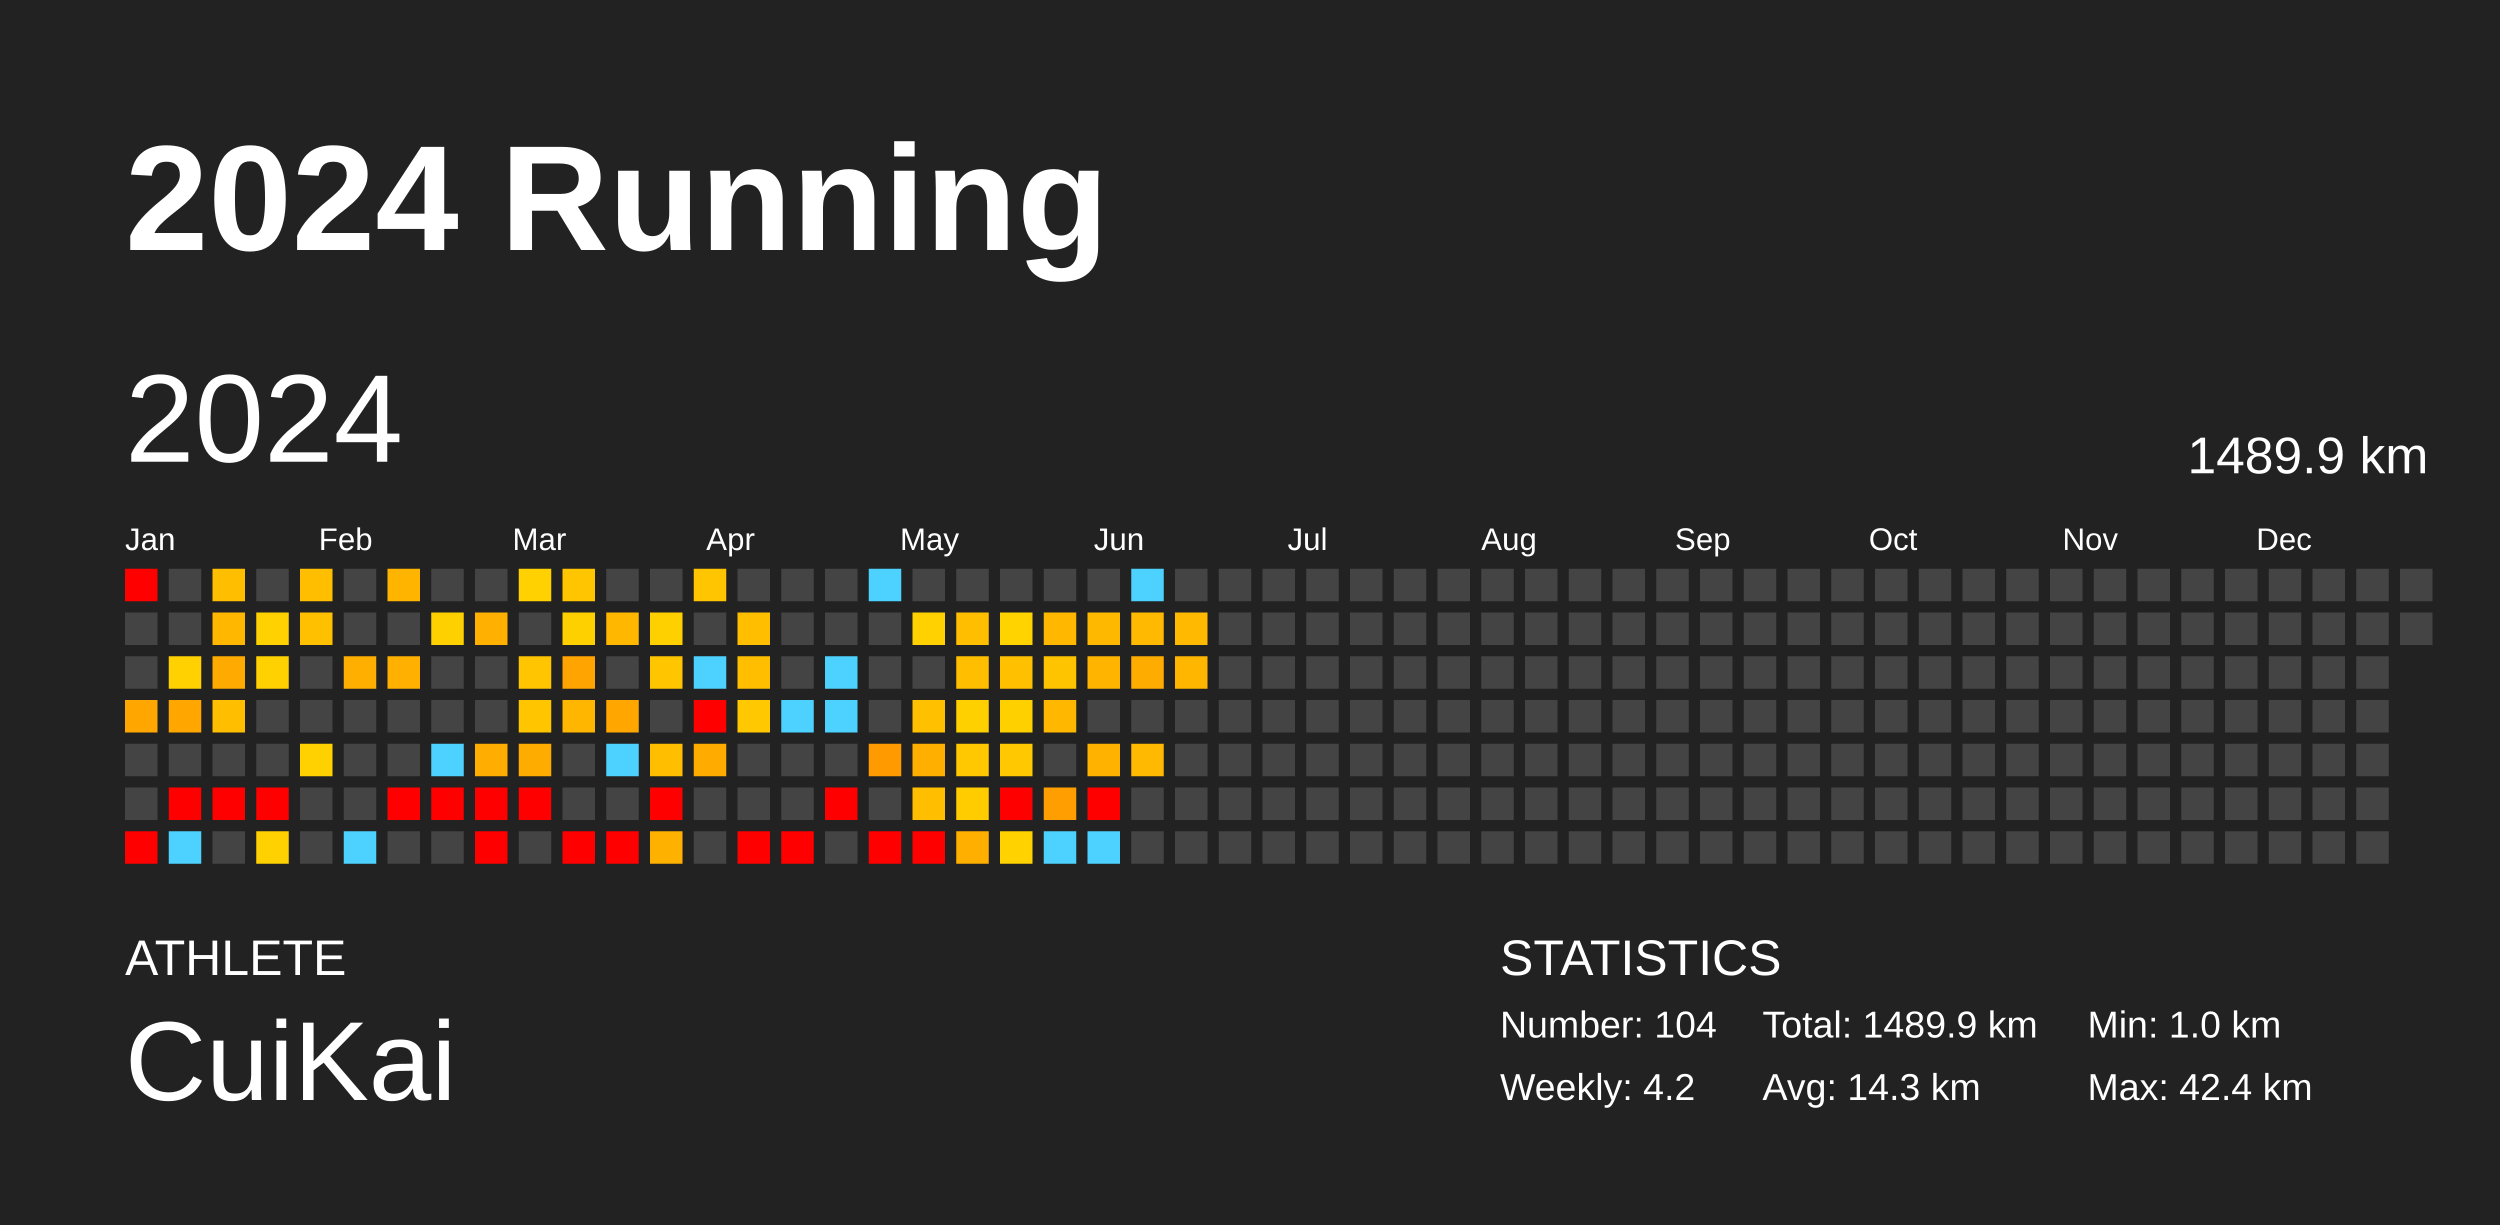
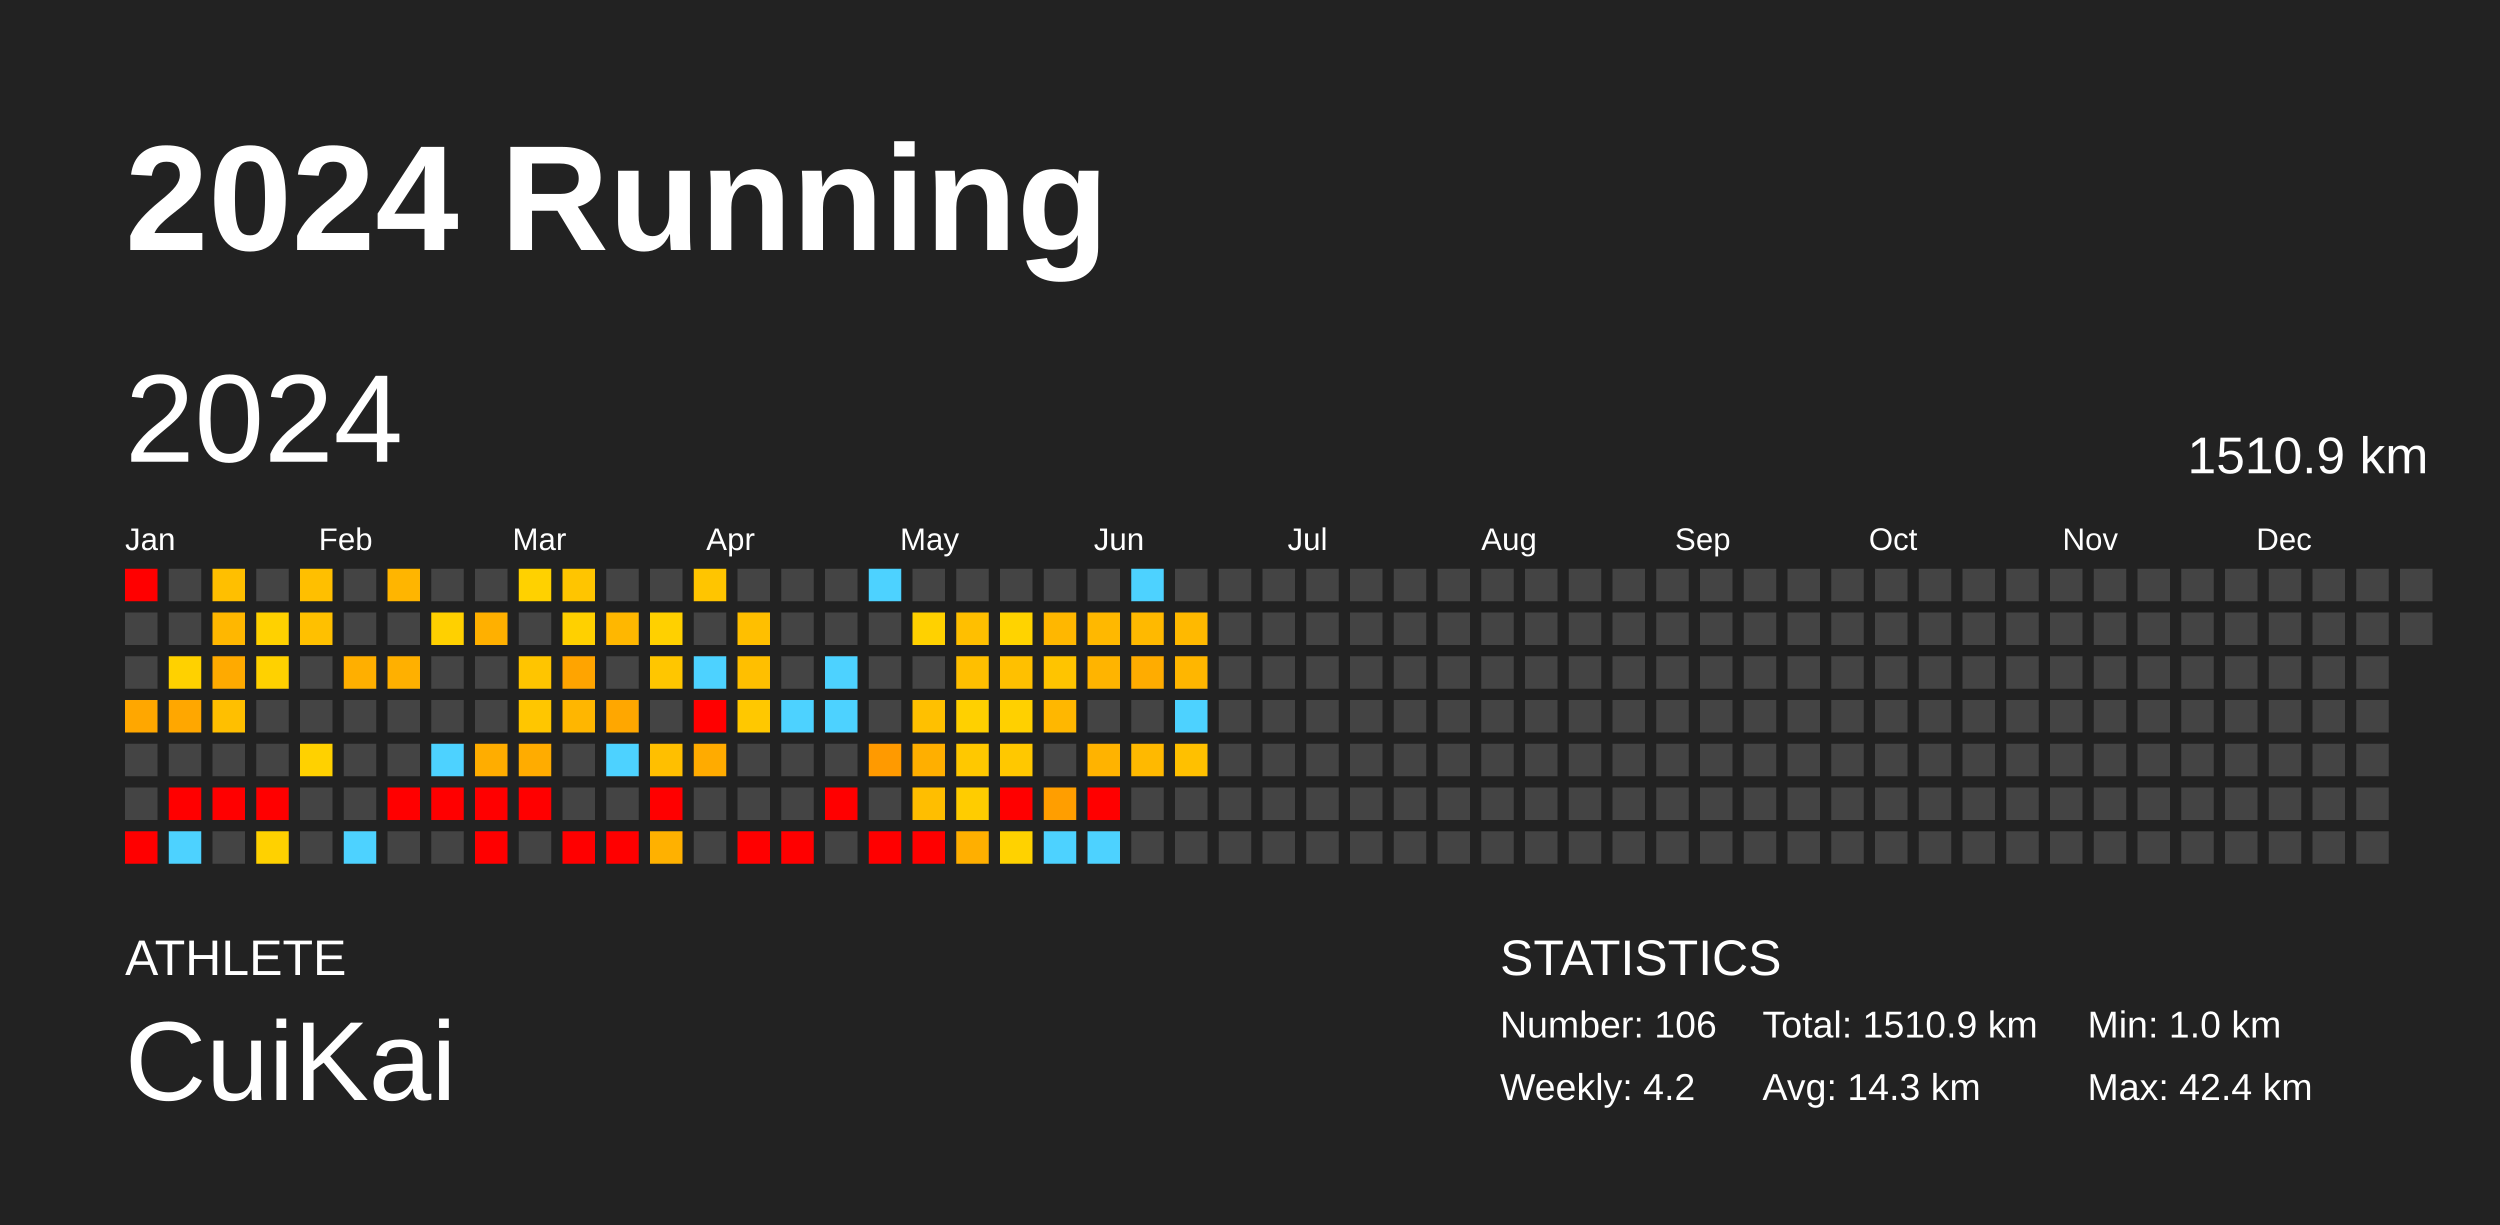
<svg xmlns="http://www.w3.org/2000/svg" baseProfile="full" height="98mm" version="1.1" viewBox="0,0,200,98" width="200mm">
  <defs />
  <rect fill="#222222" height="98" width="200" x="0" y="0" />
  <text fill="#FFFFFF" style="font-size:12px; font-family:Arial; font-weight:bold;" x="10" y="20">2024 Running</text>
  <text fill="#FFFFFF" style="font-size:4px; font-family:Arial" x="10" y="78">ATHLETE</text>
  <text fill="#FFFFFF" style="font-size:9px; font-family:Arial" x="10" y="88">CuiKai</text>
  <text fill="#FFFFFF" style="font-size:4px; font-family:Arial" x="120" y="78">STATISTICS</text>
-   <text fill="#FFFFFF" style="font-size:3px; font-family:Arial" x="120" y="83">Number: 104</text>
+   <text fill="#FFFFFF" style="font-size:3px; font-family:Arial" x="120" y="83">Number: 106</text>
  <text fill="#FFFFFF" style="font-size:3px; font-family:Arial" x="120" y="88">Weekly: 4.2</text>
-   <text fill="#FFFFFF" style="font-size:3px; font-family:Arial" x="141" y="83">Total: 1489.9 km</text>
+   <text fill="#FFFFFF" style="font-size:3px; font-family:Arial" x="141" y="83">Total: 1510.9 km</text>
  <text fill="#FFFFFF" style="font-size:3px; font-family:Arial" x="141" y="88">Avg: 14.3 km</text>
  <text fill="#FFFFFF" style="font-size:3px; font-family:Arial" x="167" y="83">Min: 1.0 km</text>
  <text fill="#FFFFFF" style="font-size:3px; font-family:Arial" x="167" y="88">Max: 42.4 km</text>
  <text dominant-baseline="hanging" fill="#FFFFFF" style="font-size:10.0px; font-family:Arial;" x="10" y="30">2024</text>
-   <text dominant-baseline="hanging" fill="#FFFFFF" style="font-size:4.125px; font-family:Arial;" x="175" y="35">1489.9 km</text>
+   <text dominant-baseline="hanging" fill="#FFFFFF" style="font-size:4.125px; font-family:Arial;" x="175" y="35">1510.9 km</text>
  <text fill="#FFFFFF" style="font-size:2.5px; font-family:Arial" x="10.0" y="44">Jan</text>
  <text fill="#FFFFFF" style="font-size:2.5px; font-family:Arial" x="25.5" y="44">Feb</text>
  <text fill="#FFFFFF" style="font-size:2.5px; font-family:Arial" x="41.0" y="44">Mar</text>
  <text fill="#FFFFFF" style="font-size:2.5px; font-family:Arial" x="56.5" y="44">Apr</text>
  <text fill="#FFFFFF" style="font-size:2.5px; font-family:Arial" x="72.0" y="44">May</text>
  <text fill="#FFFFFF" style="font-size:2.5px; font-family:Arial" x="87.5" y="44">Jun</text>
  <text fill="#FFFFFF" style="font-size:2.5px; font-family:Arial" x="103.0" y="44">Jul</text>
  <text fill="#FFFFFF" style="font-size:2.5px; font-family:Arial" x="118.5" y="44">Aug</text>
  <text fill="#FFFFFF" style="font-size:2.5px; font-family:Arial" x="134.0" y="44">Sep</text>
  <text fill="#FFFFFF" style="font-size:2.5px; font-family:Arial" x="149.5" y="44">Oct</text>
  <text fill="#FFFFFF" style="font-size:2.5px; font-family:Arial" x="165.0" y="44">Nov</text>
  <text fill="#FFFFFF" style="font-size:2.5px; font-family:Arial" x="180.5" y="44">Dec</text>
  <rect fill="red" height="2.6" width="2.6" x="10.0" y="45.5" />
  <rect fill="#444444" height="2.6" width="2.6" x="10.0" y="49.0" />
  <rect fill="#444444" height="2.6" width="2.6" x="10.0" y="52.5" />
  <rect fill="#ffa700" height="2.6" width="2.6" x="10.0" y="56.0" />
  <rect fill="#444444" height="2.6" width="2.6" x="10.0" y="59.5" />
  <rect fill="#444444" height="2.6" width="2.6" x="10.0" y="63.0" />
  <rect fill="red" height="2.6" width="2.6" x="10.0" y="66.5" />
  <rect fill="#444444" height="2.6" width="2.6" x="13.5" y="45.5" />
  <rect fill="#444444" height="2.6" width="2.6" x="13.5" y="49.0" />
  <rect fill="#ffd100" height="2.6" width="2.6" x="13.5" y="52.5" />
  <rect fill="#ffa700" height="2.6" width="2.6" x="13.5" y="56.0" />
  <rect fill="#444444" height="2.6" width="2.6" x="13.5" y="59.5" />
  <rect fill="red" height="2.6" width="2.6" x="13.5" y="63.0" />
  <rect fill="#4dd2ff" height="2.6" width="2.6" x="13.5" y="66.5" />
  <rect fill="#ffbf00" height="2.6" width="2.6" x="17.0" y="45.5" />
  <rect fill="#ffb700" height="2.6" width="2.6" x="17.0" y="49.0" />
  <rect fill="#ffaa00" height="2.6" width="2.6" x="17.0" y="52.5" />
  <rect fill="#ffbf00" height="2.6" width="2.6" x="17.0" y="56.0" />
  <rect fill="#444444" height="2.6" width="2.6" x="17.0" y="59.5" />
  <rect fill="red" height="2.6" width="2.6" x="17.0" y="63.0" />
  <rect fill="#444444" height="2.6" width="2.6" x="17.0" y="66.5" />
  <rect fill="#444444" height="2.6" width="2.6" x="20.5" y="45.5" />
  <rect fill="#ffd100" height="2.6" width="2.6" x="20.5" y="49.0" />
  <rect fill="#ffd100" height="2.6" width="2.6" x="20.5" y="52.5" />
  <rect fill="#444444" height="2.6" width="2.6" x="20.5" y="56.0" />
  <rect fill="#444444" height="2.6" width="2.6" x="20.5" y="59.5" />
  <rect fill="red" height="2.6" width="2.6" x="20.5" y="63.0" />
  <rect fill="#ffd100" height="2.6" width="2.6" x="20.5" y="66.5" />
  <rect fill="#ffbf00" height="2.6" width="2.6" x="24.0" y="45.5" />
  <rect fill="#ffc000" height="2.6" width="2.6" x="24.0" y="49.0" />
  <rect fill="#444444" height="2.6" width="2.6" x="24.0" y="52.5" />
  <rect fill="#444444" height="2.6" width="2.6" x="24.0" y="56.0" />
  <rect fill="#ffd100" height="2.6" width="2.6" x="24.0" y="59.5" />
  <rect fill="#444444" height="2.6" width="2.6" x="24.0" y="63.0" />
  <rect fill="#444444" height="2.6" width="2.6" x="24.0" y="66.5" />
  <rect fill="#444444" height="2.6" width="2.6" x="27.5" y="45.5" />
  <rect fill="#444444" height="2.6" width="2.6" x="27.5" y="49.0" />
  <rect fill="#ffaf00" height="2.6" width="2.6" x="27.5" y="52.5" />
  <rect fill="#444444" height="2.6" width="2.6" x="27.5" y="56.0" />
  <rect fill="#444444" height="2.6" width="2.6" x="27.5" y="59.5" />
  <rect fill="#444444" height="2.6" width="2.6" x="27.5" y="63.0" />
  <rect fill="#4dd2ff" height="2.6" width="2.6" x="27.5" y="66.5" />
  <rect fill="#ffb500" height="2.6" width="2.6" x="31.0" y="45.5" />
  <rect fill="#444444" height="2.6" width="2.6" x="31.0" y="49.0" />
  <rect fill="#ffb000" height="2.6" width="2.6" x="31.0" y="52.5" />
  <rect fill="#444444" height="2.6" width="2.6" x="31.0" y="56.0" />
  <rect fill="#444444" height="2.6" width="2.6" x="31.0" y="59.5" />
  <rect fill="red" height="2.6" width="2.6" x="31.0" y="63.0" />
  <rect fill="#444444" height="2.6" width="2.6" x="31.0" y="66.5" />
  <rect fill="#444444" height="2.6" width="2.6" x="34.5" y="45.5" />
  <rect fill="#ffd000" height="2.6" width="2.6" x="34.5" y="49.0" />
  <rect fill="#444444" height="2.6" width="2.6" x="34.5" y="52.5" />
  <rect fill="#444444" height="2.6" width="2.6" x="34.5" y="56.0" />
  <rect fill="#4dd2ff" height="2.6" width="2.6" x="34.5" y="59.5" />
  <rect fill="red" height="2.6" width="2.6" x="34.5" y="63.0" />
  <rect fill="#444444" height="2.6" width="2.6" x="34.5" y="66.5" />
  <rect fill="#444444" height="2.6" width="2.6" x="38.0" y="45.5" />
  <rect fill="#ffb000" height="2.6" width="2.6" x="38.0" y="49.0" />
  <rect fill="#444444" height="2.6" width="2.6" x="38.0" y="52.5" />
  <rect fill="#444444" height="2.6" width="2.6" x="38.0" y="56.0" />
  <rect fill="#ffad00" height="2.6" width="2.6" x="38.0" y="59.5" />
  <rect fill="red" height="2.6" width="2.6" x="38.0" y="63.0" />
  <rect fill="red" height="2.6" width="2.6" x="38.0" y="66.5" />
  <rect fill="#ffd100" height="2.6" width="2.6" x="41.5" y="45.5" />
  <rect fill="#444444" height="2.6" width="2.6" x="41.5" y="49.0" />
  <rect fill="#ffc500" height="2.6" width="2.6" x="41.5" y="52.5" />
  <rect fill="#ffc600" height="2.6" width="2.6" x="41.5" y="56.0" />
  <rect fill="#ffac00" height="2.6" width="2.6" x="41.5" y="59.5" />
  <rect fill="red" height="2.6" width="2.6" x="41.5" y="63.0" />
  <rect fill="#444444" height="2.6" width="2.6" x="41.5" y="66.5" />
  <rect fill="#ffc500" height="2.6" width="2.6" x="45.0" y="45.5" />
  <rect fill="#ffd000" height="2.6" width="2.6" x="45.0" y="49.0" />
  <rect fill="#ffa400" height="2.6" width="2.6" x="45.0" y="52.5" />
  <rect fill="#ffb600" height="2.6" width="2.6" x="45.0" y="56.0" />
  <rect fill="#444444" height="2.6" width="2.6" x="45.0" y="59.5" />
  <rect fill="#444444" height="2.6" width="2.6" x="45.0" y="63.0" />
  <rect fill="red" height="2.6" width="2.6" x="45.0" y="66.5" />
  <rect fill="#444444" height="2.6" width="2.6" x="48.5" y="45.5" />
  <rect fill="#ffb700" height="2.6" width="2.6" x="48.5" y="49.0" />
  <rect fill="#444444" height="2.6" width="2.6" x="48.5" y="52.5" />
  <rect fill="#ffa700" height="2.6" width="2.6" x="48.5" y="56.0" />
  <rect fill="#4dd2ff" height="2.6" width="2.6" x="48.5" y="59.5" />
  <rect fill="#444444" height="2.6" width="2.6" x="48.5" y="63.0" />
  <rect fill="red" height="2.6" width="2.6" x="48.5" y="66.5" />
  <rect fill="#444444" height="2.6" width="2.6" x="52.0" y="45.5" />
  <rect fill="#ffd000" height="2.6" width="2.6" x="52.0" y="49.0" />
  <rect fill="#ffc600" height="2.6" width="2.6" x="52.0" y="52.5" />
  <rect fill="#444444" height="2.6" width="2.6" x="52.0" y="56.0" />
  <rect fill="#ffbf00" height="2.6" width="2.6" x="52.0" y="59.5" />
  <rect fill="red" height="2.6" width="2.6" x="52.0" y="63.0" />
  <rect fill="#ffb100" height="2.6" width="2.6" x="52.0" y="66.5" />
  <rect fill="#ffc500" height="2.6" width="2.6" x="55.5" y="45.5" />
  <rect fill="#444444" height="2.6" width="2.6" x="55.5" y="49.0" />
  <rect fill="#4dd2ff" height="2.6" width="2.6" x="55.5" y="52.5" />
  <rect fill="red" height="2.6" width="2.6" x="55.5" y="56.0" />
  <rect fill="#ffab00" height="2.6" width="2.6" x="55.5" y="59.5" />
  <rect fill="#444444" height="2.6" width="2.6" x="55.5" y="63.0" />
  <rect fill="#444444" height="2.6" width="2.6" x="55.5" y="66.5" />
  <rect fill="#444444" height="2.6" width="2.6" x="59.0" y="45.5" />
  <rect fill="#ffbf00" height="2.6" width="2.6" x="59.0" y="49.0" />
  <rect fill="#ffbf00" height="2.6" width="2.6" x="59.0" y="52.5" />
  <rect fill="#ffc800" height="2.6" width="2.6" x="59.0" y="56.0" />
  <rect fill="#444444" height="2.6" width="2.6" x="59.0" y="59.5" />
  <rect fill="#444444" height="2.6" width="2.6" x="59.0" y="63.0" />
  <rect fill="red" height="2.6" width="2.6" x="59.0" y="66.5" />
  <rect fill="#444444" height="2.6" width="2.6" x="62.5" y="45.5" />
  <rect fill="#444444" height="2.6" width="2.6" x="62.5" y="49.0" />
  <rect fill="#444444" height="2.6" width="2.6" x="62.5" y="52.5" />
  <rect fill="#4dd2ff" height="2.6" width="2.6" x="62.5" y="56.0" />
  <rect fill="#444444" height="2.6" width="2.6" x="62.5" y="59.5" />
  <rect fill="#444444" height="2.6" width="2.6" x="62.5" y="63.0" />
  <rect fill="red" height="2.6" width="2.6" x="62.5" y="66.5" />
  <rect fill="#444444" height="2.6" width="2.6" x="66.0" y="45.5" />
  <rect fill="#444444" height="2.6" width="2.6" x="66.0" y="49.0" />
  <rect fill="#4dd2ff" height="2.6" width="2.6" x="66.0" y="52.5" />
  <rect fill="#4dd2ff" height="2.6" width="2.6" x="66.0" y="56.0" />
  <rect fill="#444444" height="2.6" width="2.6" x="66.0" y="59.5" />
  <rect fill="red" height="2.6" width="2.6" x="66.0" y="63.0" />
  <rect fill="#444444" height="2.6" width="2.6" x="66.0" y="66.5" />
  <rect fill="#4dd2ff" height="2.6" width="2.6" x="69.5" y="45.5" />
  <rect fill="#444444" height="2.6" width="2.6" x="69.5" y="49.0" />
  <rect fill="#444444" height="2.6" width="2.6" x="69.5" y="52.5" />
  <rect fill="#444444" height="2.6" width="2.6" x="69.5" y="56.0" />
  <rect fill="#ff9a00" height="2.6" width="2.6" x="69.5" y="59.5" />
  <rect fill="#444444" height="2.6" width="2.6" x="69.5" y="63.0" />
  <rect fill="red" height="2.6" width="2.6" x="69.5" y="66.5" />
  <rect fill="#444444" height="2.6" width="2.6" x="73.0" y="45.5" />
  <rect fill="#ffd100" height="2.6" width="2.6" x="73.0" y="49.0" />
  <rect fill="#444444" height="2.6" width="2.6" x="73.0" y="52.5" />
  <rect fill="#ffc000" height="2.6" width="2.6" x="73.0" y="56.0" />
  <rect fill="#ffaf00" height="2.6" width="2.6" x="73.0" y="59.5" />
  <rect fill="#ffbe00" height="2.6" width="2.6" x="73.0" y="63.0" />
  <rect fill="red" height="2.6" width="2.6" x="73.0" y="66.5" />
  <rect fill="#444444" height="2.6" width="2.6" x="76.5" y="45.5" />
  <rect fill="#ffbf00" height="2.6" width="2.6" x="76.5" y="49.0" />
  <rect fill="#ffbf00" height="2.6" width="2.6" x="76.5" y="52.5" />
  <rect fill="#ffd000" height="2.6" width="2.6" x="76.5" y="56.0" />
  <rect fill="#ffc800" height="2.6" width="2.6" x="76.5" y="59.5" />
  <rect fill="#ffcc00" height="2.6" width="2.6" x="76.5" y="63.0" />
  <rect fill="#ffaf00" height="2.6" width="2.6" x="76.5" y="66.5" />
  <rect fill="#444444" height="2.6" width="2.6" x="80.0" y="45.5" />
  <rect fill="#ffd300" height="2.6" width="2.6" x="80.0" y="49.0" />
  <rect fill="#ffc000" height="2.6" width="2.6" x="80.0" y="52.5" />
  <rect fill="#ffd000" height="2.6" width="2.6" x="80.0" y="56.0" />
  <rect fill="#ffc800" height="2.6" width="2.6" x="80.0" y="59.5" />
  <rect fill="red" height="2.6" width="2.6" x="80.0" y="63.0" />
  <rect fill="#ffd200" height="2.6" width="2.6" x="80.0" y="66.5" />
  <rect fill="#444444" height="2.6" width="2.6" x="83.5" y="45.5" />
  <rect fill="#ffb700" height="2.6" width="2.6" x="83.5" y="49.0" />
  <rect fill="#ffc400" height="2.6" width="2.6" x="83.5" y="52.5" />
  <rect fill="#ffb700" height="2.6" width="2.6" x="83.5" y="56.0" />
  <rect fill="#444444" height="2.6" width="2.6" x="83.5" y="59.5" />
  <rect fill="#ff9e00" height="2.6" width="2.6" x="83.5" y="63.0" />
  <rect fill="#4dd2ff" height="2.6" width="2.6" x="83.5" y="66.5" />
  <rect fill="#444444" height="2.6" width="2.6" x="87.0" y="45.5" />
  <rect fill="#ffb800" height="2.6" width="2.6" x="87.0" y="49.0" />
  <rect fill="#ffb400" height="2.6" width="2.6" x="87.0" y="52.5" />
  <rect fill="#444444" height="2.6" width="2.6" x="87.0" y="56.0" />
  <rect fill="#ffb300" height="2.6" width="2.6" x="87.0" y="59.5" />
  <rect fill="red" height="2.6" width="2.6" x="87.0" y="63.0" />
  <rect fill="#4dd2ff" height="2.6" width="2.6" x="87.0" y="66.5" />
  <rect fill="#4dd2ff" height="2.6" width="2.6" x="90.5" y="45.5" />
  <rect fill="#ffb900" height="2.6" width="2.6" x="90.5" y="49.0" />
  <rect fill="#ffac00" height="2.6" width="2.6" x="90.5" y="52.5" />
  <rect fill="#444444" height="2.6" width="2.6" x="90.5" y="56.0" />
  <rect fill="#ffb900" height="2.6" width="2.6" x="90.5" y="59.5" />
  <rect fill="#444444" height="2.6" width="2.6" x="90.5" y="63.0" />
  <rect fill="#444444" height="2.6" width="2.6" x="90.5" y="66.5" />
  <rect fill="#444444" height="2.6" width="2.6" x="94.0" y="45.5" />
  <rect fill="#ffb900" height="2.6" width="2.6" x="94.0" y="49.0" />
  <rect fill="#ffb600" height="2.6" width="2.6" x="94.0" y="52.5" />
-   <rect fill="#444444" height="2.6" width="2.6" x="94.0" y="56.0" />
-   <rect fill="#444444" height="2.6" width="2.6" x="94.0" y="59.5" />
+   <rect fill="#4dd2ff" height="2.6" width="2.6" x="94.0" y="56.0" />
+   <rect fill="#ffc000" height="2.6" width="2.6" x="94.0" y="59.5" />
  <rect fill="#444444" height="2.6" width="2.6" x="94.0" y="63.0" />
  <rect fill="#444444" height="2.6" width="2.6" x="94.0" y="66.5" />
  <rect fill="#444444" height="2.6" width="2.6" x="97.5" y="45.5" />
  <rect fill="#444444" height="2.6" width="2.6" x="97.5" y="49.0" />
  <rect fill="#444444" height="2.6" width="2.6" x="97.5" y="52.5" />
  <rect fill="#444444" height="2.6" width="2.6" x="97.5" y="56.0" />
  <rect fill="#444444" height="2.6" width="2.6" x="97.5" y="59.5" />
  <rect fill="#444444" height="2.6" width="2.6" x="97.5" y="63.0" />
  <rect fill="#444444" height="2.6" width="2.6" x="97.5" y="66.5" />
  <rect fill="#444444" height="2.6" width="2.6" x="101.0" y="45.5" />
  <rect fill="#444444" height="2.6" width="2.6" x="101.0" y="49.0" />
  <rect fill="#444444" height="2.6" width="2.6" x="101.0" y="52.5" />
  <rect fill="#444444" height="2.6" width="2.6" x="101.0" y="56.0" />
  <rect fill="#444444" height="2.6" width="2.6" x="101.0" y="59.5" />
  <rect fill="#444444" height="2.6" width="2.6" x="101.0" y="63.0" />
  <rect fill="#444444" height="2.6" width="2.6" x="101.0" y="66.5" />
  <rect fill="#444444" height="2.6" width="2.6" x="104.5" y="45.5" />
  <rect fill="#444444" height="2.6" width="2.6" x="104.5" y="49.0" />
  <rect fill="#444444" height="2.6" width="2.6" x="104.5" y="52.5" />
  <rect fill="#444444" height="2.6" width="2.6" x="104.5" y="56.0" />
  <rect fill="#444444" height="2.6" width="2.6" x="104.5" y="59.5" />
  <rect fill="#444444" height="2.6" width="2.6" x="104.5" y="63.0" />
  <rect fill="#444444" height="2.6" width="2.6" x="104.5" y="66.5" />
  <rect fill="#444444" height="2.6" width="2.6" x="108.0" y="45.5" />
  <rect fill="#444444" height="2.6" width="2.6" x="108.0" y="49.0" />
  <rect fill="#444444" height="2.6" width="2.6" x="108.0" y="52.5" />
  <rect fill="#444444" height="2.6" width="2.6" x="108.0" y="56.0" />
  <rect fill="#444444" height="2.6" width="2.6" x="108.0" y="59.5" />
  <rect fill="#444444" height="2.6" width="2.6" x="108.0" y="63.0" />
  <rect fill="#444444" height="2.6" width="2.6" x="108.0" y="66.5" />
  <rect fill="#444444" height="2.6" width="2.6" x="111.5" y="45.5" />
  <rect fill="#444444" height="2.6" width="2.6" x="111.5" y="49.0" />
  <rect fill="#444444" height="2.6" width="2.6" x="111.5" y="52.5" />
  <rect fill="#444444" height="2.6" width="2.6" x="111.5" y="56.0" />
  <rect fill="#444444" height="2.6" width="2.6" x="111.5" y="59.5" />
  <rect fill="#444444" height="2.6" width="2.6" x="111.5" y="63.0" />
  <rect fill="#444444" height="2.6" width="2.6" x="111.5" y="66.5" />
  <rect fill="#444444" height="2.6" width="2.6" x="115.0" y="45.5" />
  <rect fill="#444444" height="2.6" width="2.6" x="115.0" y="49.0" />
  <rect fill="#444444" height="2.6" width="2.6" x="115.0" y="52.5" />
  <rect fill="#444444" height="2.6" width="2.6" x="115.0" y="56.0" />
  <rect fill="#444444" height="2.6" width="2.6" x="115.0" y="59.5" />
  <rect fill="#444444" height="2.6" width="2.6" x="115.0" y="63.0" />
  <rect fill="#444444" height="2.6" width="2.6" x="115.0" y="66.5" />
  <rect fill="#444444" height="2.6" width="2.6" x="118.5" y="45.5" />
  <rect fill="#444444" height="2.6" width="2.6" x="118.5" y="49.0" />
  <rect fill="#444444" height="2.6" width="2.6" x="118.5" y="52.5" />
  <rect fill="#444444" height="2.6" width="2.6" x="118.5" y="56.0" />
  <rect fill="#444444" height="2.6" width="2.6" x="118.5" y="59.5" />
  <rect fill="#444444" height="2.6" width="2.6" x="118.5" y="63.0" />
  <rect fill="#444444" height="2.6" width="2.6" x="118.5" y="66.5" />
  <rect fill="#444444" height="2.6" width="2.6" x="122.0" y="45.5" />
  <rect fill="#444444" height="2.6" width="2.6" x="122.0" y="49.0" />
  <rect fill="#444444" height="2.6" width="2.6" x="122.0" y="52.5" />
  <rect fill="#444444" height="2.6" width="2.6" x="122.0" y="56.0" />
  <rect fill="#444444" height="2.6" width="2.6" x="122.0" y="59.5" />
  <rect fill="#444444" height="2.6" width="2.6" x="122.0" y="63.0" />
  <rect fill="#444444" height="2.6" width="2.6" x="122.0" y="66.5" />
  <rect fill="#444444" height="2.6" width="2.6" x="125.5" y="45.5" />
  <rect fill="#444444" height="2.6" width="2.6" x="125.5" y="49.0" />
  <rect fill="#444444" height="2.6" width="2.6" x="125.5" y="52.5" />
  <rect fill="#444444" height="2.6" width="2.6" x="125.5" y="56.0" />
  <rect fill="#444444" height="2.6" width="2.6" x="125.5" y="59.5" />
  <rect fill="#444444" height="2.6" width="2.6" x="125.5" y="63.0" />
  <rect fill="#444444" height="2.6" width="2.6" x="125.5" y="66.5" />
  <rect fill="#444444" height="2.6" width="2.6" x="129.0" y="45.5" />
  <rect fill="#444444" height="2.6" width="2.6" x="129.0" y="49.0" />
  <rect fill="#444444" height="2.6" width="2.6" x="129.0" y="52.5" />
  <rect fill="#444444" height="2.6" width="2.6" x="129.0" y="56.0" />
  <rect fill="#444444" height="2.6" width="2.6" x="129.0" y="59.5" />
  <rect fill="#444444" height="2.6" width="2.6" x="129.0" y="63.0" />
  <rect fill="#444444" height="2.6" width="2.6" x="129.0" y="66.5" />
  <rect fill="#444444" height="2.6" width="2.6" x="132.5" y="45.5" />
  <rect fill="#444444" height="2.6" width="2.6" x="132.5" y="49.0" />
  <rect fill="#444444" height="2.6" width="2.6" x="132.5" y="52.5" />
  <rect fill="#444444" height="2.6" width="2.6" x="132.5" y="56.0" />
  <rect fill="#444444" height="2.6" width="2.6" x="132.5" y="59.5" />
  <rect fill="#444444" height="2.6" width="2.6" x="132.5" y="63.0" />
  <rect fill="#444444" height="2.6" width="2.6" x="132.5" y="66.5" />
  <rect fill="#444444" height="2.6" width="2.6" x="136.0" y="45.5" />
  <rect fill="#444444" height="2.6" width="2.6" x="136.0" y="49.0" />
  <rect fill="#444444" height="2.6" width="2.6" x="136.0" y="52.5" />
  <rect fill="#444444" height="2.6" width="2.6" x="136.0" y="56.0" />
  <rect fill="#444444" height="2.6" width="2.6" x="136.0" y="59.5" />
  <rect fill="#444444" height="2.6" width="2.6" x="136.0" y="63.0" />
  <rect fill="#444444" height="2.6" width="2.6" x="136.0" y="66.5" />
  <rect fill="#444444" height="2.6" width="2.6" x="139.5" y="45.5" />
  <rect fill="#444444" height="2.6" width="2.6" x="139.5" y="49.0" />
  <rect fill="#444444" height="2.6" width="2.6" x="139.5" y="52.5" />
  <rect fill="#444444" height="2.6" width="2.6" x="139.5" y="56.0" />
  <rect fill="#444444" height="2.6" width="2.6" x="139.5" y="59.5" />
  <rect fill="#444444" height="2.6" width="2.6" x="139.5" y="63.0" />
  <rect fill="#444444" height="2.6" width="2.6" x="139.5" y="66.5" />
  <rect fill="#444444" height="2.6" width="2.6" x="143.0" y="45.5" />
  <rect fill="#444444" height="2.6" width="2.6" x="143.0" y="49.0" />
  <rect fill="#444444" height="2.6" width="2.6" x="143.0" y="52.5" />
  <rect fill="#444444" height="2.6" width="2.6" x="143.0" y="56.0" />
  <rect fill="#444444" height="2.6" width="2.6" x="143.0" y="59.5" />
  <rect fill="#444444" height="2.6" width="2.6" x="143.0" y="63.0" />
  <rect fill="#444444" height="2.6" width="2.6" x="143.0" y="66.5" />
  <rect fill="#444444" height="2.6" width="2.6" x="146.5" y="45.5" />
  <rect fill="#444444" height="2.6" width="2.6" x="146.5" y="49.0" />
  <rect fill="#444444" height="2.6" width="2.6" x="146.5" y="52.5" />
  <rect fill="#444444" height="2.6" width="2.6" x="146.5" y="56.0" />
  <rect fill="#444444" height="2.6" width="2.6" x="146.5" y="59.5" />
  <rect fill="#444444" height="2.6" width="2.6" x="146.5" y="63.0" />
  <rect fill="#444444" height="2.6" width="2.6" x="146.5" y="66.5" />
  <rect fill="#444444" height="2.6" width="2.6" x="150.0" y="45.5" />
  <rect fill="#444444" height="2.6" width="2.6" x="150.0" y="49.0" />
  <rect fill="#444444" height="2.6" width="2.6" x="150.0" y="52.5" />
  <rect fill="#444444" height="2.6" width="2.6" x="150.0" y="56.0" />
  <rect fill="#444444" height="2.6" width="2.6" x="150.0" y="59.5" />
  <rect fill="#444444" height="2.6" width="2.6" x="150.0" y="63.0" />
  <rect fill="#444444" height="2.6" width="2.6" x="150.0" y="66.5" />
  <rect fill="#444444" height="2.6" width="2.6" x="153.5" y="45.5" />
  <rect fill="#444444" height="2.6" width="2.6" x="153.5" y="49.0" />
  <rect fill="#444444" height="2.6" width="2.6" x="153.5" y="52.5" />
  <rect fill="#444444" height="2.6" width="2.6" x="153.5" y="56.0" />
  <rect fill="#444444" height="2.6" width="2.6" x="153.5" y="59.5" />
  <rect fill="#444444" height="2.6" width="2.6" x="153.5" y="63.0" />
  <rect fill="#444444" height="2.6" width="2.6" x="153.5" y="66.5" />
  <rect fill="#444444" height="2.6" width="2.6" x="157.0" y="45.5" />
  <rect fill="#444444" height="2.6" width="2.6" x="157.0" y="49.0" />
  <rect fill="#444444" height="2.6" width="2.6" x="157.0" y="52.5" />
  <rect fill="#444444" height="2.6" width="2.6" x="157.0" y="56.0" />
  <rect fill="#444444" height="2.6" width="2.6" x="157.0" y="59.5" />
  <rect fill="#444444" height="2.6" width="2.6" x="157.0" y="63.0" />
  <rect fill="#444444" height="2.6" width="2.6" x="157.0" y="66.5" />
  <rect fill="#444444" height="2.6" width="2.6" x="160.5" y="45.5" />
  <rect fill="#444444" height="2.6" width="2.6" x="160.5" y="49.0" />
  <rect fill="#444444" height="2.6" width="2.6" x="160.5" y="52.5" />
  <rect fill="#444444" height="2.6" width="2.6" x="160.5" y="56.0" />
  <rect fill="#444444" height="2.6" width="2.6" x="160.5" y="59.5" />
  <rect fill="#444444" height="2.6" width="2.6" x="160.5" y="63.0" />
  <rect fill="#444444" height="2.6" width="2.6" x="160.5" y="66.5" />
  <rect fill="#444444" height="2.6" width="2.6" x="164.0" y="45.5" />
  <rect fill="#444444" height="2.6" width="2.6" x="164.0" y="49.0" />
  <rect fill="#444444" height="2.6" width="2.6" x="164.0" y="52.5" />
  <rect fill="#444444" height="2.6" width="2.6" x="164.0" y="56.0" />
  <rect fill="#444444" height="2.6" width="2.6" x="164.0" y="59.5" />
  <rect fill="#444444" height="2.6" width="2.6" x="164.0" y="63.0" />
  <rect fill="#444444" height="2.6" width="2.6" x="164.0" y="66.5" />
  <rect fill="#444444" height="2.6" width="2.6" x="167.5" y="45.5" />
  <rect fill="#444444" height="2.6" width="2.6" x="167.5" y="49.0" />
  <rect fill="#444444" height="2.6" width="2.6" x="167.5" y="52.5" />
  <rect fill="#444444" height="2.6" width="2.6" x="167.5" y="56.0" />
  <rect fill="#444444" height="2.6" width="2.6" x="167.5" y="59.5" />
  <rect fill="#444444" height="2.6" width="2.6" x="167.5" y="63.0" />
  <rect fill="#444444" height="2.6" width="2.6" x="167.5" y="66.5" />
  <rect fill="#444444" height="2.6" width="2.6" x="171.0" y="45.5" />
  <rect fill="#444444" height="2.6" width="2.6" x="171.0" y="49.0" />
  <rect fill="#444444" height="2.6" width="2.6" x="171.0" y="52.5" />
  <rect fill="#444444" height="2.6" width="2.6" x="171.0" y="56.0" />
  <rect fill="#444444" height="2.6" width="2.6" x="171.0" y="59.5" />
  <rect fill="#444444" height="2.6" width="2.6" x="171.0" y="63.0" />
  <rect fill="#444444" height="2.6" width="2.6" x="171.0" y="66.5" />
  <rect fill="#444444" height="2.6" width="2.6" x="174.5" y="45.5" />
  <rect fill="#444444" height="2.6" width="2.6" x="174.5" y="49.0" />
  <rect fill="#444444" height="2.6" width="2.6" x="174.5" y="52.5" />
  <rect fill="#444444" height="2.6" width="2.6" x="174.5" y="56.0" />
  <rect fill="#444444" height="2.6" width="2.6" x="174.5" y="59.5" />
  <rect fill="#444444" height="2.6" width="2.6" x="174.5" y="63.0" />
  <rect fill="#444444" height="2.6" width="2.6" x="174.5" y="66.5" />
  <rect fill="#444444" height="2.6" width="2.6" x="178.0" y="45.5" />
  <rect fill="#444444" height="2.6" width="2.6" x="178.0" y="49.0" />
  <rect fill="#444444" height="2.6" width="2.6" x="178.0" y="52.5" />
  <rect fill="#444444" height="2.6" width="2.6" x="178.0" y="56.0" />
  <rect fill="#444444" height="2.6" width="2.6" x="178.0" y="59.5" />
  <rect fill="#444444" height="2.6" width="2.6" x="178.0" y="63.0" />
  <rect fill="#444444" height="2.6" width="2.6" x="178.0" y="66.5" />
  <rect fill="#444444" height="2.6" width="2.6" x="181.5" y="45.5" />
  <rect fill="#444444" height="2.6" width="2.6" x="181.5" y="49.0" />
  <rect fill="#444444" height="2.6" width="2.6" x="181.5" y="52.5" />
  <rect fill="#444444" height="2.6" width="2.6" x="181.5" y="56.0" />
  <rect fill="#444444" height="2.6" width="2.6" x="181.5" y="59.5" />
  <rect fill="#444444" height="2.6" width="2.6" x="181.5" y="63.0" />
  <rect fill="#444444" height="2.6" width="2.6" x="181.5" y="66.5" />
  <rect fill="#444444" height="2.6" width="2.6" x="185.0" y="45.5" />
  <rect fill="#444444" height="2.6" width="2.6" x="185.0" y="49.0" />
  <rect fill="#444444" height="2.6" width="2.6" x="185.0" y="52.5" />
  <rect fill="#444444" height="2.6" width="2.6" x="185.0" y="56.0" />
  <rect fill="#444444" height="2.6" width="2.6" x="185.0" y="59.5" />
  <rect fill="#444444" height="2.6" width="2.6" x="185.0" y="63.0" />
  <rect fill="#444444" height="2.6" width="2.6" x="185.0" y="66.5" />
  <rect fill="#444444" height="2.6" width="2.6" x="188.5" y="45.5" />
  <rect fill="#444444" height="2.6" width="2.6" x="188.5" y="49.0" />
  <rect fill="#444444" height="2.6" width="2.6" x="188.5" y="52.5" />
  <rect fill="#444444" height="2.6" width="2.6" x="188.5" y="56.0" />
  <rect fill="#444444" height="2.6" width="2.6" x="188.5" y="59.5" />
  <rect fill="#444444" height="2.6" width="2.6" x="188.5" y="63.0" />
  <rect fill="#444444" height="2.6" width="2.6" x="188.5" y="66.5" />
  <rect fill="#444444" height="2.6" width="2.6" x="192.0" y="45.5" />
  <rect fill="#444444" height="2.6" width="2.6" x="192.0" y="49.0" />
</svg>
